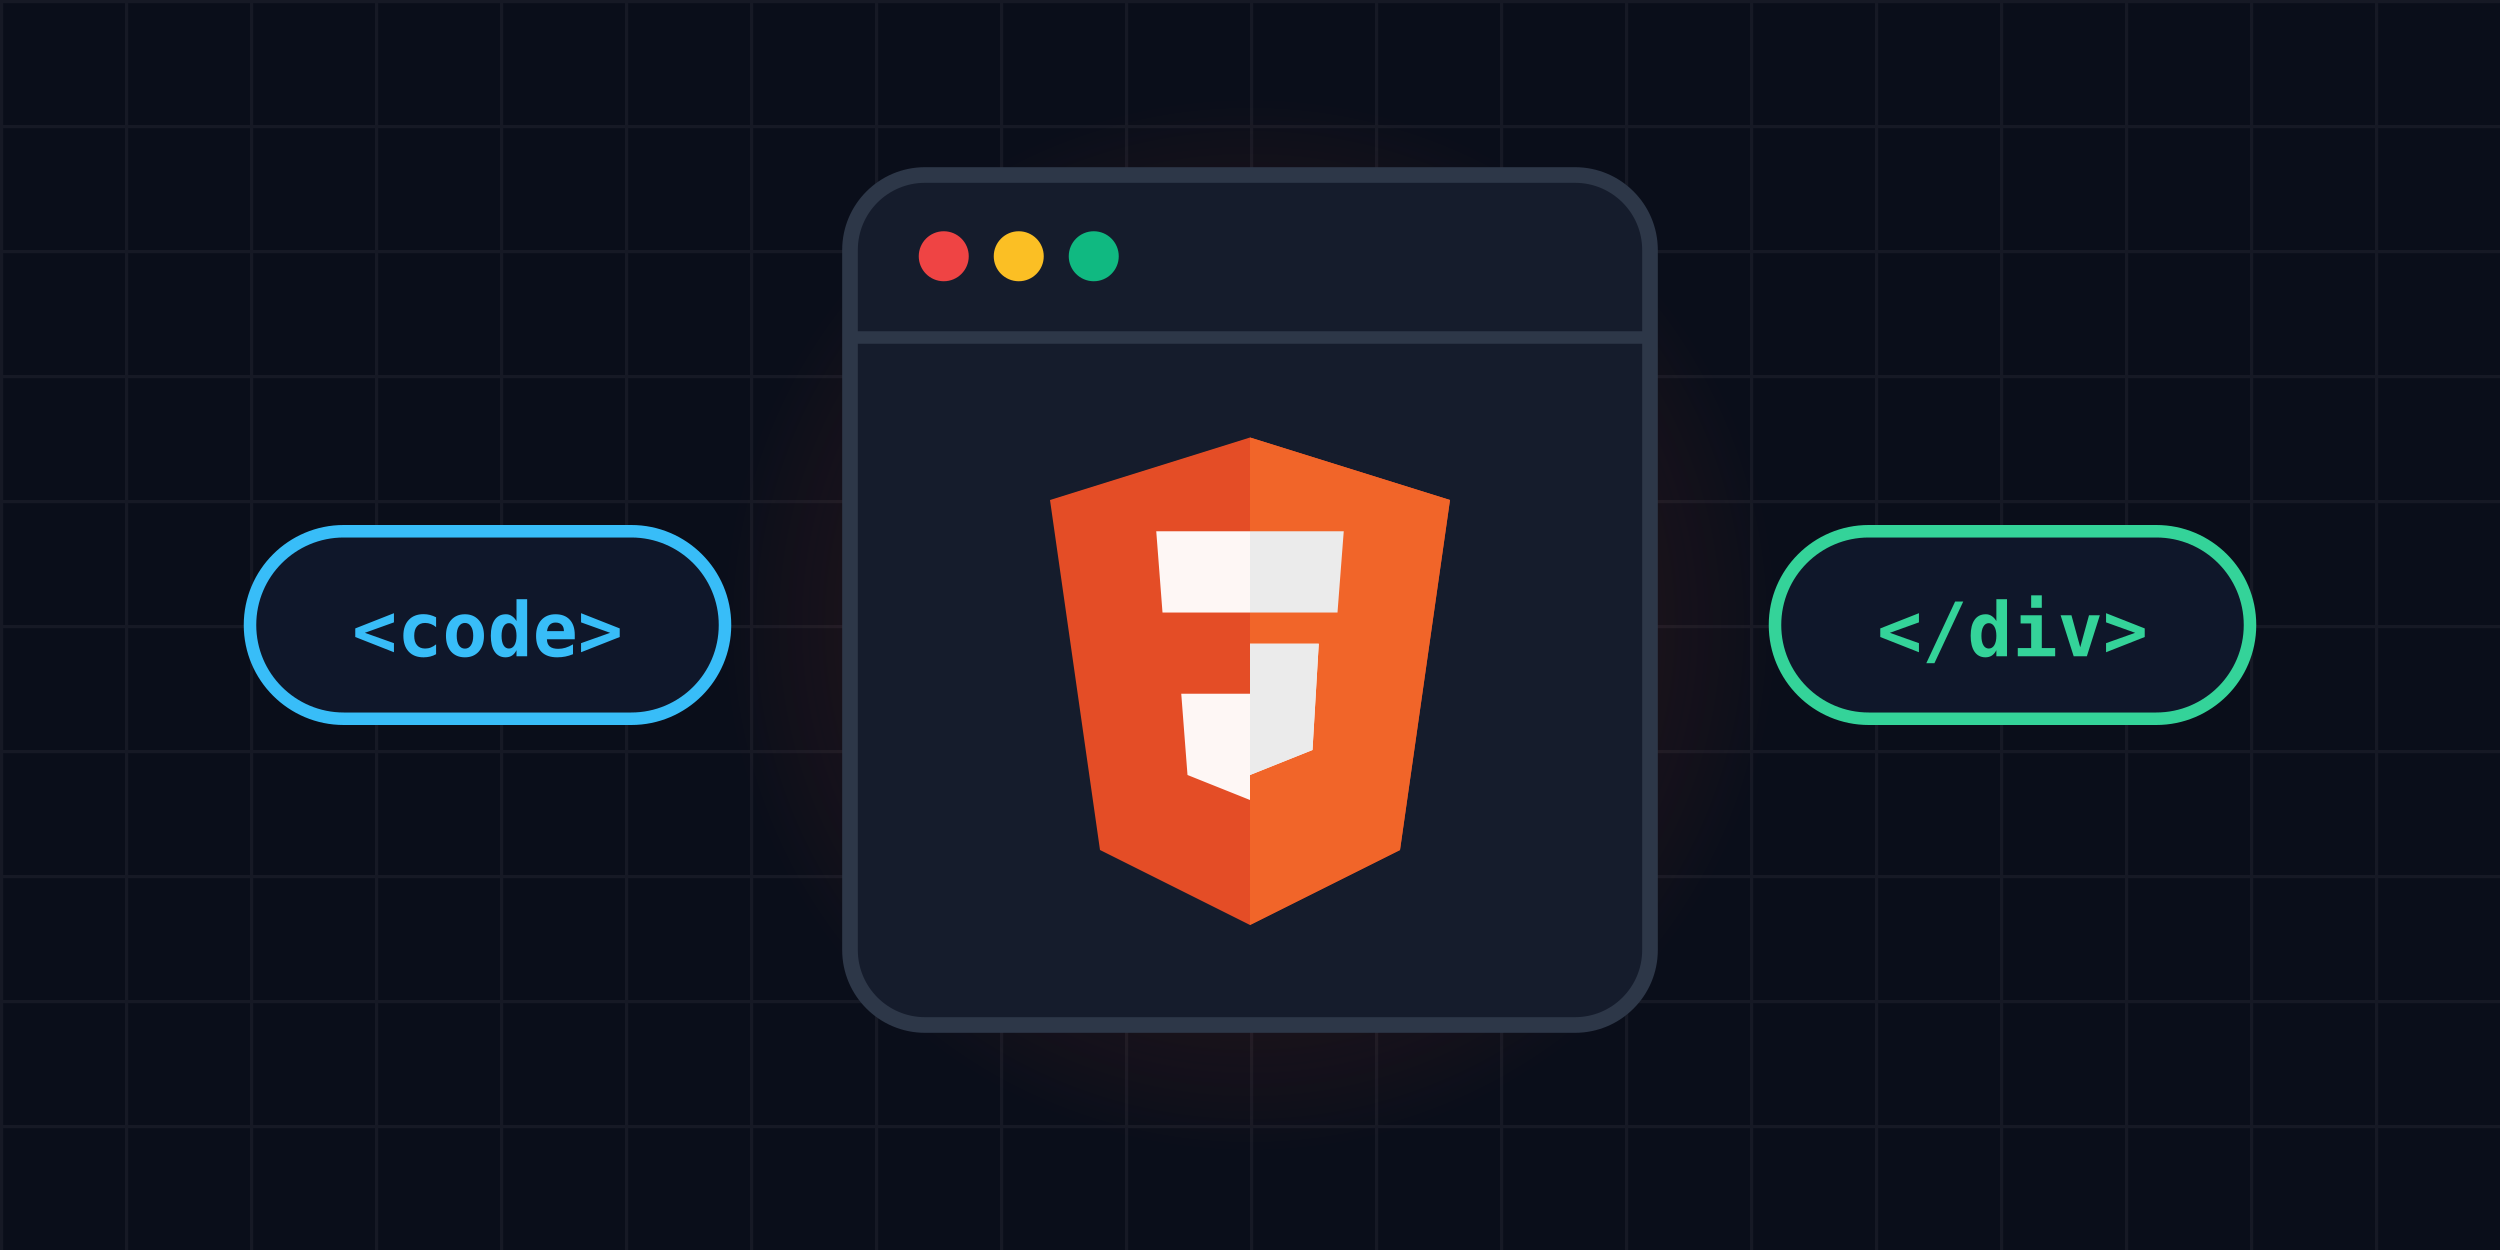
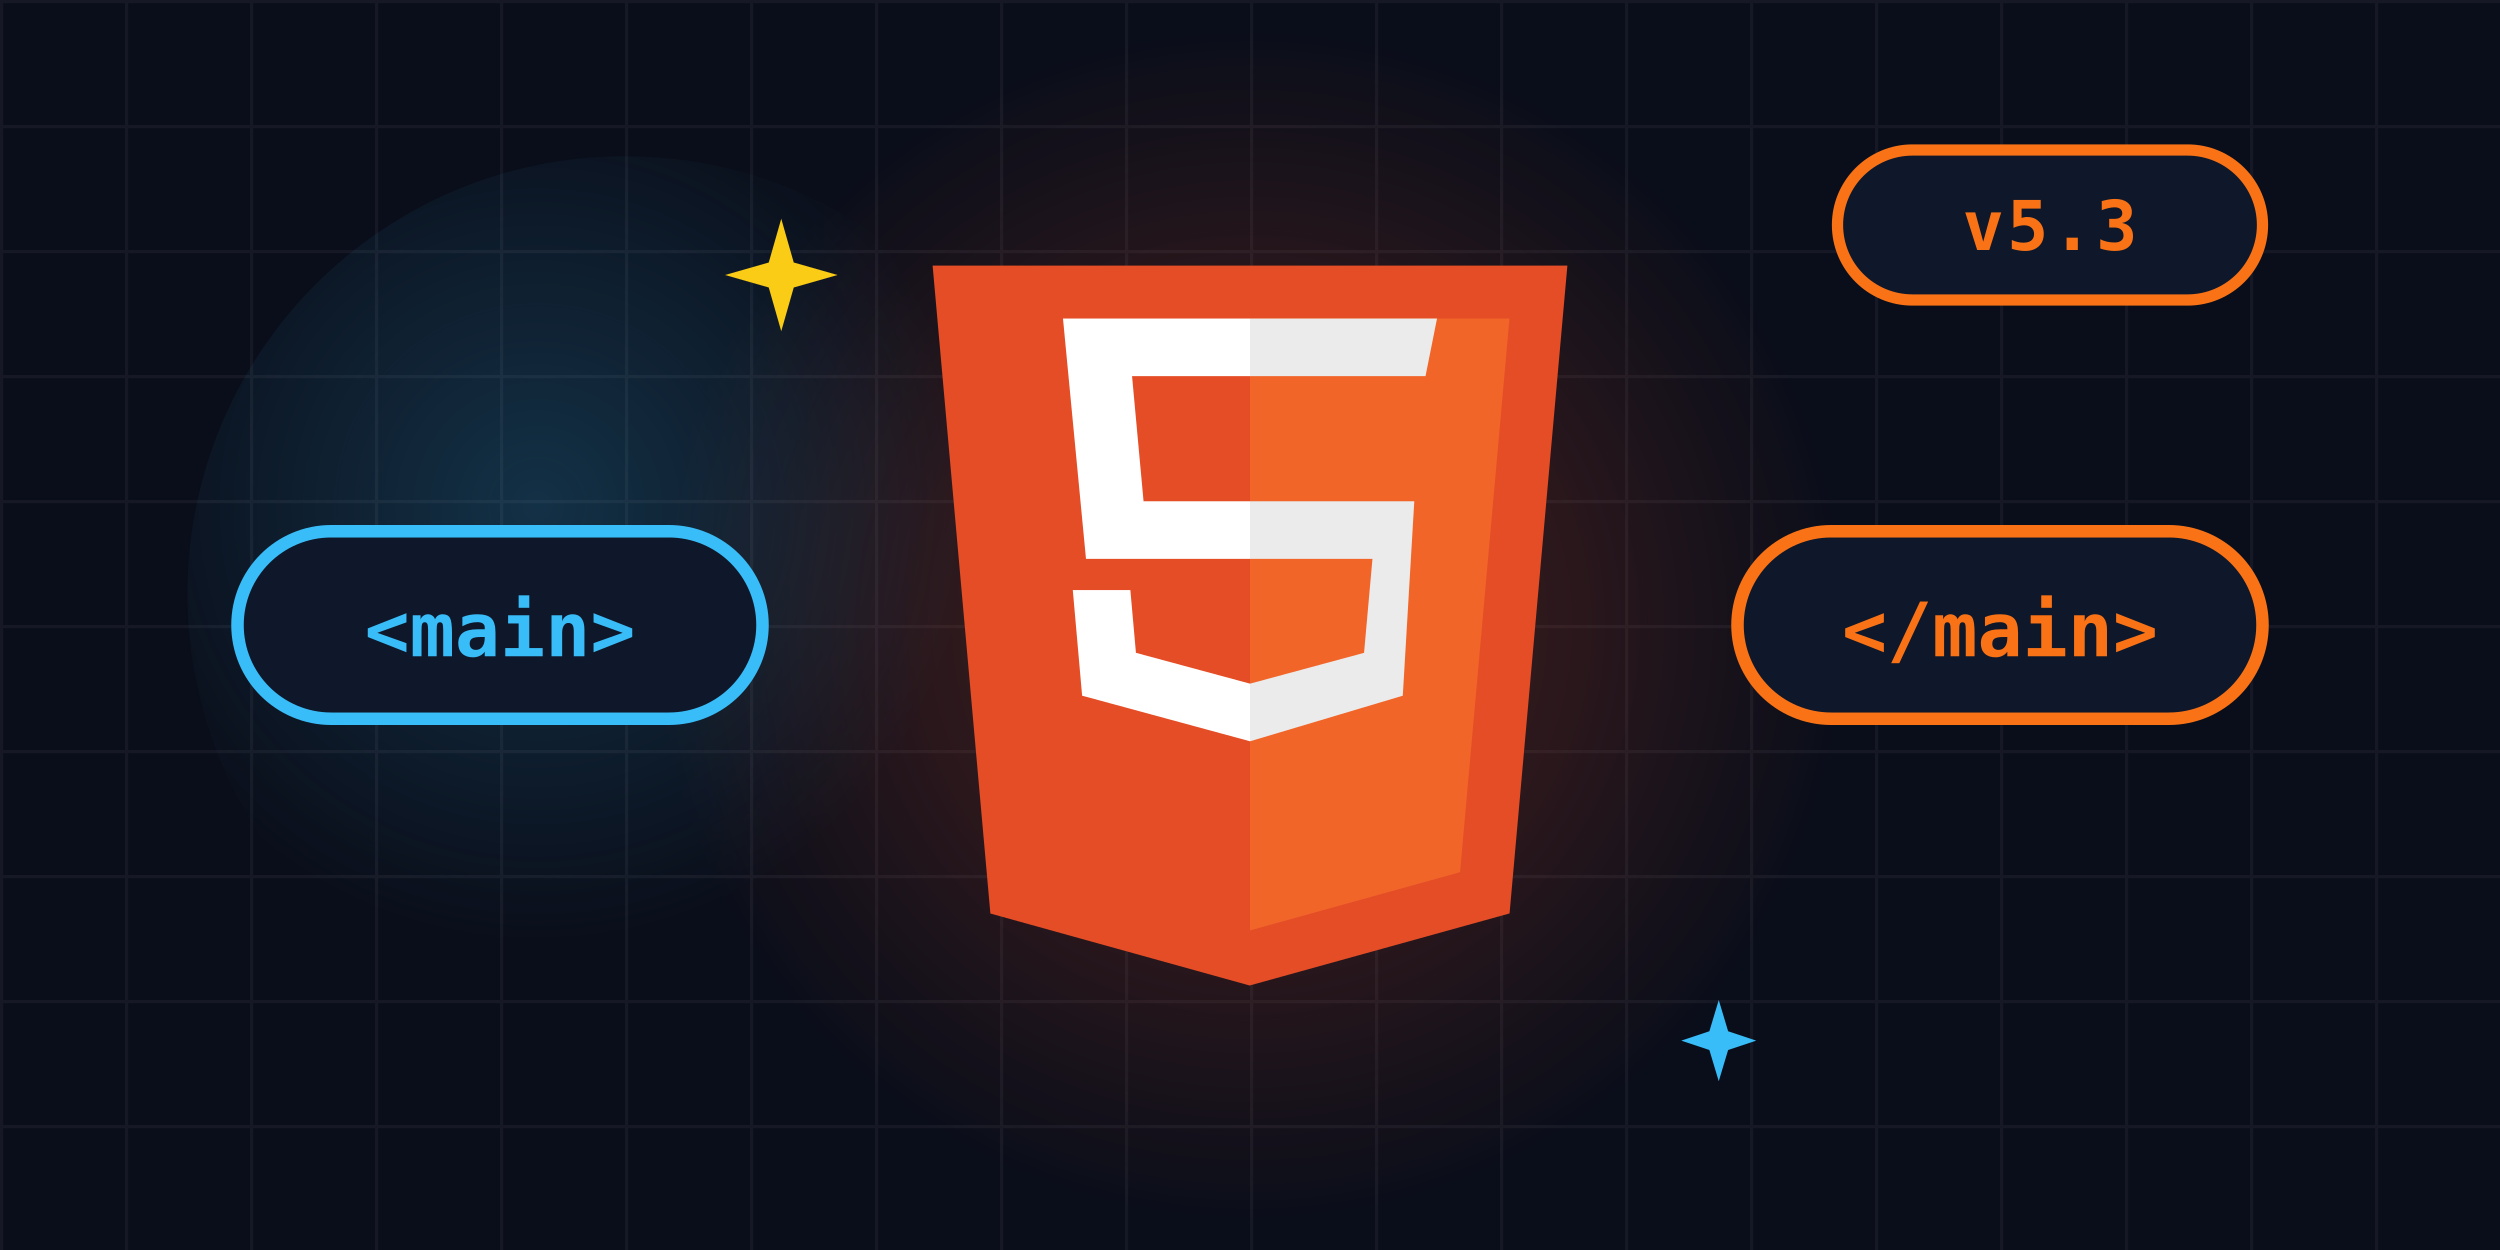
<svg xmlns="http://www.w3.org/2000/svg" viewBox="0 0 400 200" width="100%" height="100%">
  <defs>
    <pattern id="html-grid" width="20" height="20" patternUnits="userSpaceOnUse">
      <path d="M 20 0 L 0 0 0 20" fill="none" stroke="rgba(255, 255, 255, 0.05)" stroke-width="1" />
    </pattern>
-     <radialGradient id="html-glow" cx="50%" cy="50%" r="50%">
-       <stop offset="0%" stop-color="#E44D26" stop-opacity="0.3" />
+     <radialGradient id="html-glow-orange" cx="50%" cy="50%" r="50%">
+       <stop offset="0%" stop-color="#E44D26" stop-opacity="0.32" />
      <stop offset="100%" stop-color="#E44D26" stop-opacity="0" />
+     </radialGradient>
+     <radialGradient id="html-glow-cyan" cx="40%" cy="40%" r="50%">
+       <stop offset="0%" stop-color="#38BDF8" stop-opacity="0.2" />
+       <stop offset="100%" stop-color="#38BDF8" stop-opacity="0" />
    </radialGradient>
  </defs>
  <rect width="100%" height="100%" fill="#0A0E1A" />
  <rect width="100%" height="100%" fill="url(#html-grid)" />
-   <circle cx="200" cy="100" r="85" fill="url(#html-glow)" />
-   <g transform="translate(40, 85)">
-     <rect x="0" y="0" width="76" height="30" rx="15" fill="#0F172A" stroke="#38BDF8" stroke-width="2" />
-     <text x="38" y="20" text-anchor="middle" fill="#38BDF8" font-size="12" font-family="'JetBrains Mono', monospace" font-weight="900">
-       &lt;code&gt;
+   <circle cx="200" cy="100" r="95" fill="url(#html-glow-orange)" />
+   <circle cx="100" cy="95" r="70" fill="url(#html-glow-cyan)" />
+   <g transform="translate(38, 85)">
+     <rect x="0" y="0" width="84" height="30" rx="15" fill="#0F172A" stroke="#38BDF8" stroke-width="2" />
+     <text x="42" y="20" text-anchor="middle" fill="#38BDF8" font-size="12" font-family="'JetBrains Mono', monospace" font-weight="900">
+       &lt;main&gt;
    </text>
  </g>
-   <g transform="translate(284, 85)">
-     <rect x="0" y="0" width="76" height="30" rx="15" fill="#0F172A" stroke="#34D399" stroke-width="2" />
-     <text x="38" y="20" text-anchor="middle" fill="#34D399" font-size="12" font-family="'JetBrains Mono', monospace" font-weight="900">
-       &lt;/div&gt;
+   <g transform="translate(278, 85)">
+     <rect x="0" y="0" width="84" height="30" rx="15" fill="#0F172A" stroke="#F97316" stroke-width="2" />
+     <text x="42" y="20" text-anchor="middle" fill="#F97316" font-size="12" font-family="'JetBrains Mono', monospace" font-weight="900">
+       &lt;/main&gt;
    </text>
  </g>
-   <g transform="translate(136, 28)">
-     <rect x="0" y="0" width="128" height="136" rx="12" fill="#151C2C" stroke="#2D3748" stroke-width="2.5" />
-     <path d="M 0,26 L 128,26" stroke="#2D3748" stroke-width="2" />
-     <circle cx="15" cy="13" r="4" fill="#EF4444" />
-     <circle cx="27" cy="13" r="4" fill="#FBBF24" />
-     <circle cx="39" cy="13" r="4" fill="#10B981" />
-     <g transform="translate(32, 42)">
-       <polygon points="32,0 64,10 56,66 32,78 8,66 0,10" fill="#E44D26" />
-       <polygon points="32,0 64,10 56,66 32,78" fill="#F16529" />
-       <polygon points="32,15 17,15 18,28 32,28 32,41 21,41 22,54 32,58 32,54 42,50 43,33 32,33" fill="#FFFFFF" opacity="0.95" />
-       <polygon points="32,15 47,15 46,28 32,28 32,33 43,33 42,50 32,54" fill="#EBEBEB" />
-     </g>
+   <g transform="translate(294, 24)">
+     <rect x="0" y="0" width="68" height="24" rx="12" fill="#0F172A" stroke="#F97316" stroke-width="1.8" />
+     <text x="34" y="16" text-anchor="middle" fill="#F97316" font-size="11" font-family="'JetBrains Mono', monospace" font-weight="900" letter-spacing="0.5">
+       v5.3
+     </text>
+   </g>
+   <polygon points="125,35 127,42 134,44 127,46 125,53 123,46 116,44 123,42" fill="#FACC15" />
+   <polygon points="275,160 276.5,165 281,166.5 276.5,168 275,173 273.5,168 269,166.5 273.5,165" fill="#38BDF8" />
+   <g transform="translate(200, 100) scale(0.28) translate(-256, -306)">
+     <polygon fill="#E44D26" points="107.644,470.877 74.633,100.62 437.367,100.62 404.321,470.819 255.778,512" />
+     <polygon fill="#F16529" points="256,480.523 376.03,447.246 404.27,130.894 256,130.894" />
+     <polygon fill="#EBEBEB" points="256,130.894 362.868,130.894 356.296,163.79 256,163.79" />
+     <polygon fill="#EBEBEB" points="256,235.285 349.88,235.285 343.308,346.398 256,372.449 256,339.516 321.171,321.905 325.974,268.217 256,268.217" />
+     <polygon fill="#FFFFFF" points="256,130.894 149.132,130.894 162.276,268.217 256,268.217 256,235.285 195.172,235.285 188.6,163.79 256,163.79" />
+     <polygon fill="#FFFFFF" points="256,372.449 160.066,346.398 154.736,286.029 187.632,286.029 190.829,321.905 256,339.516" />
  </g>
</svg>
